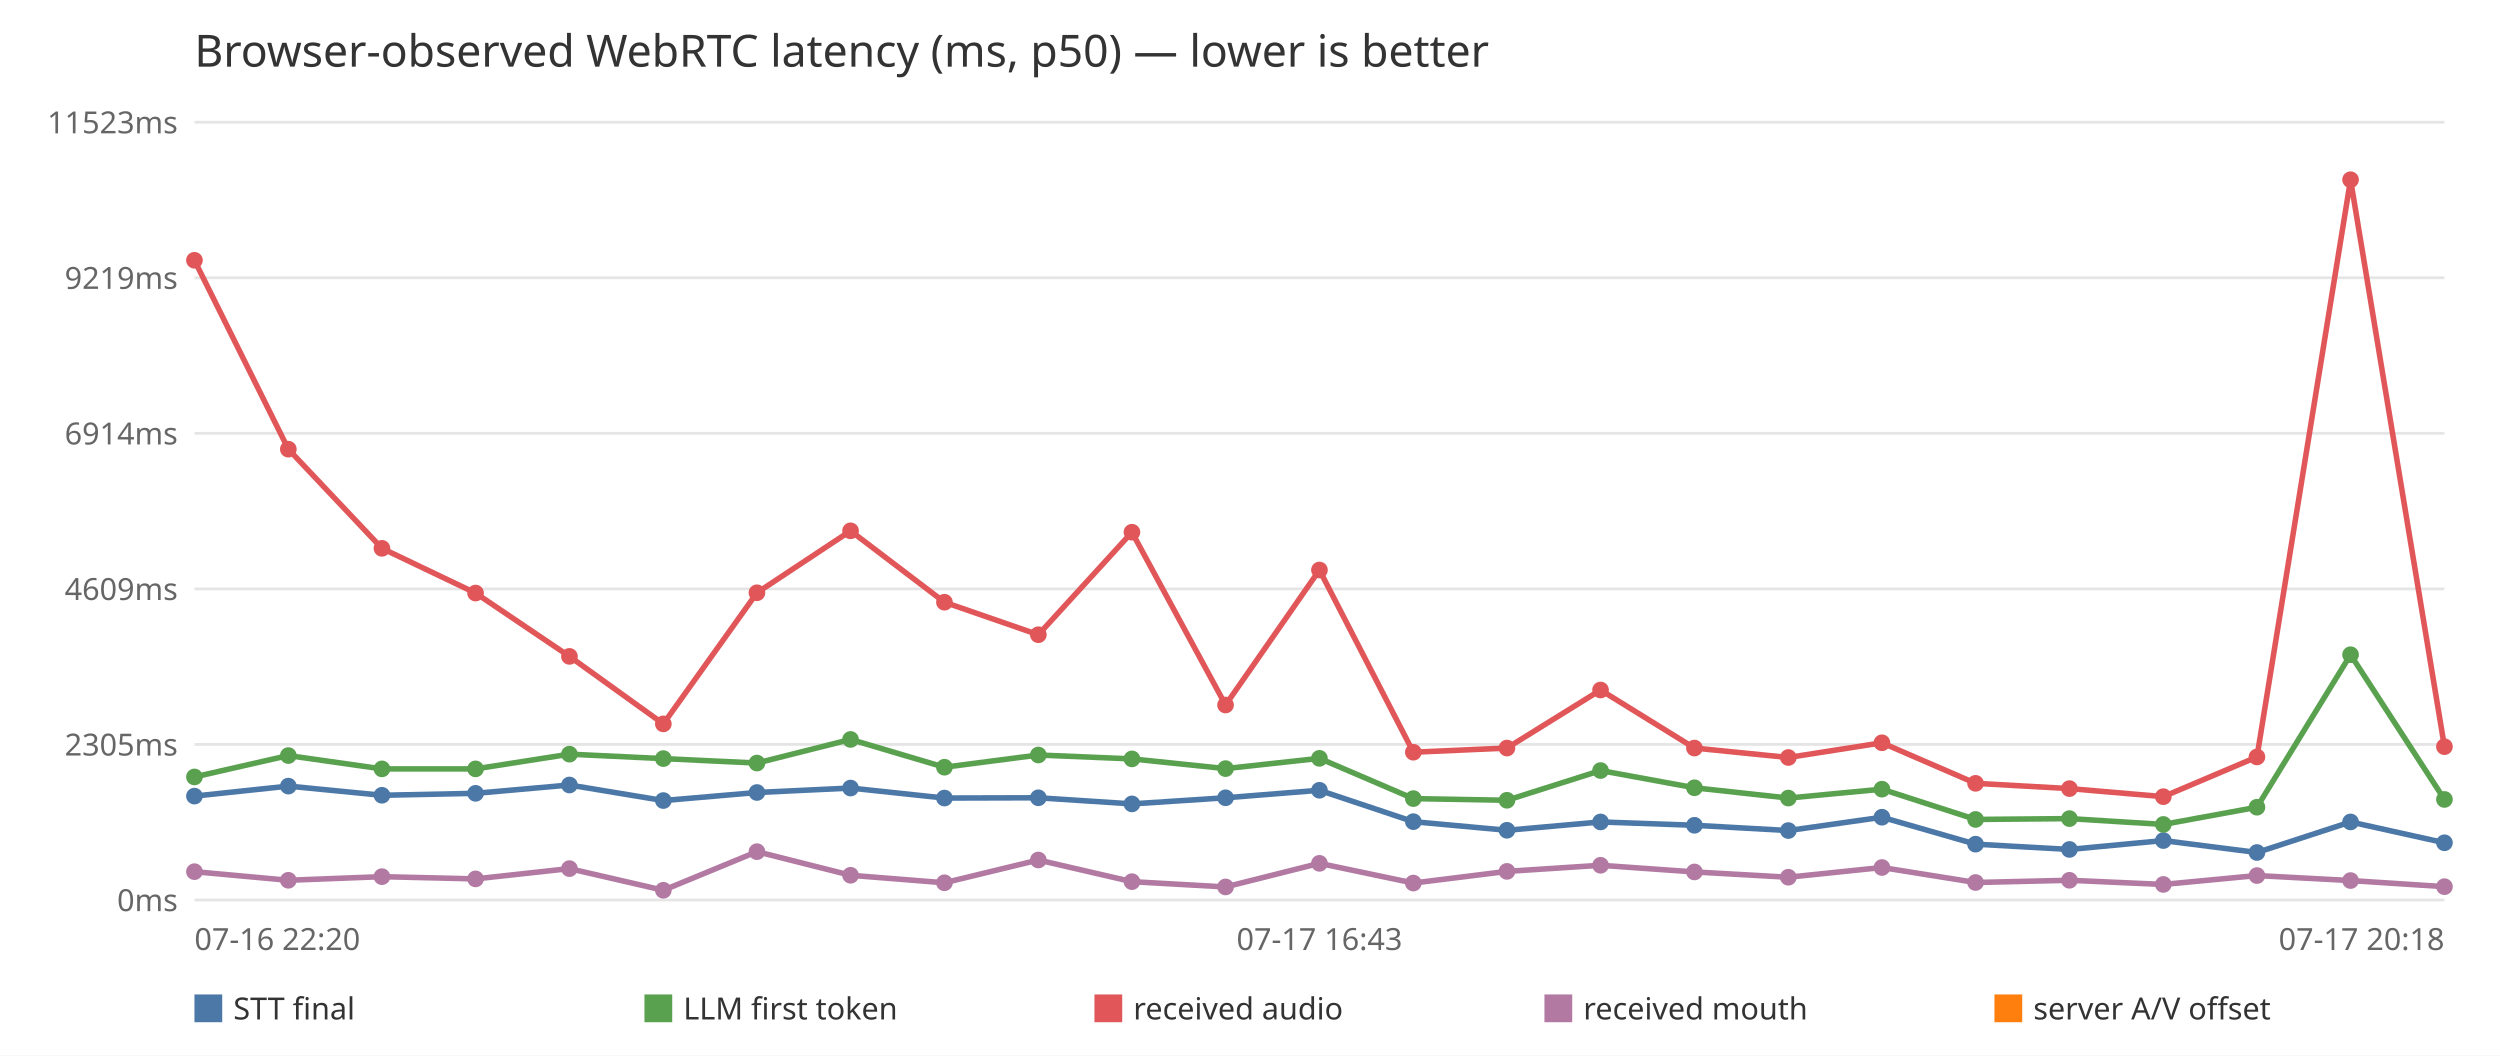
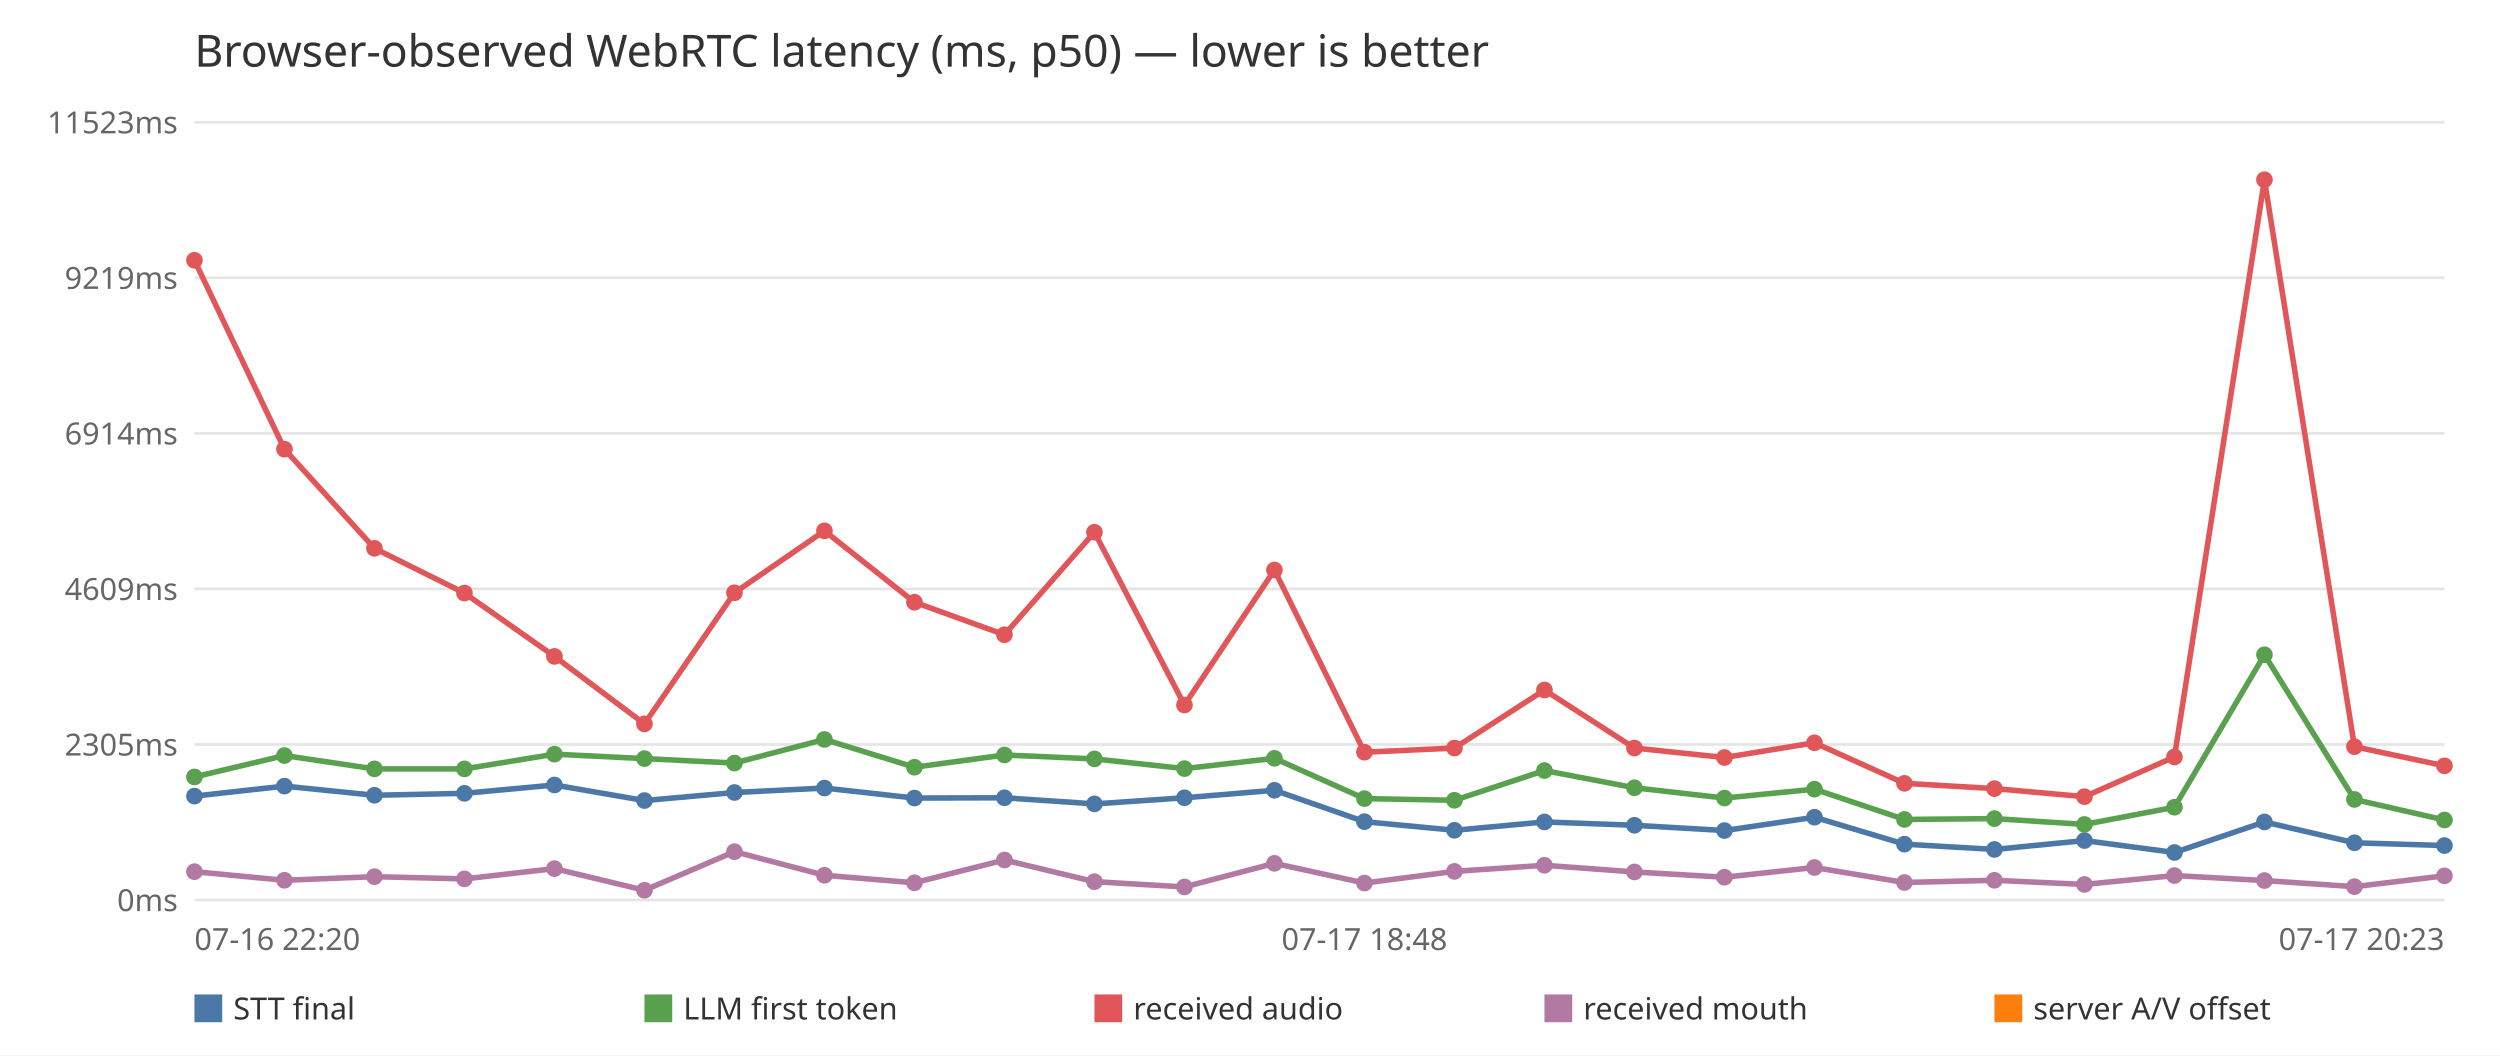
<svg xmlns="http://www.w3.org/2000/svg" width="900" height="380" viewBox="0 0 900 380" font-family="sans-serif">
  <rect width="900" height="380" fill="white" />
  <text x="70" y="24" font-size="16" fill="#333">Browser-observed WebRTC latency (ms, p50) — lower is better</text>
  <line x1="70" y1="324.0" x2="880" y2="324.0" stroke="#e5e5e5" />
  <text x="64" y="328.0" font-size="11" fill="#666" text-anchor="end">0ms</text>
  <line x1="70" y1="268.0" x2="880" y2="268.0" stroke="#e5e5e5" />
  <text x="64" y="272.0" font-size="11" fill="#666" text-anchor="end">2305ms</text>
  <line x1="70" y1="212.0" x2="880" y2="212.0" stroke="#e5e5e5" />
  <text x="64" y="216.0" font-size="11" fill="#666" text-anchor="end">4609ms</text>
  <line x1="70" y1="156.0" x2="880" y2="156.0" stroke="#e5e5e5" />
  <text x="64" y="160.0" font-size="11" fill="#666" text-anchor="end">6914ms</text>
  <line x1="70" y1="100.0" x2="880" y2="100.0" stroke="#e5e5e5" />
  <text x="64" y="104.0" font-size="11" fill="#666" text-anchor="end">9219ms</text>
  <line x1="70" y1="44.0" x2="880" y2="44.0" stroke="#e5e5e5" />
  <text x="64" y="48.0" font-size="11" fill="#666" text-anchor="end">11523ms</text>
  <text x="70.0" y="342" font-size="11" fill="#666" text-anchor="start">07-16 22:20</text>
-   <text x="475.0" y="342" font-size="11" fill="#666" text-anchor="middle">07-17 16:43</text>
-   <text x="880.0" y="342" font-size="11" fill="#666" text-anchor="end">07-17 20:18</text>
-   <polyline points="70.0,286.6 103.8,283.0 137.5,286.3 171.2,285.6 205.0,282.6 238.8,288.2 272.5,285.3 306.2,283.7 340.0,287.3 373.8,287.2 407.5,289.4 441.2,287.2 475.0,284.5 508.8,295.8 542.5,298.9 576.2,295.9 610.0,297.1 643.8,299.0 677.5,294.2 711.2,303.9 745.0,305.8 778.8,302.6 812.5,306.9 846.2,295.9 880.0,303.4" fill="none" stroke="#4c78a8" stroke-width="2" />
+   <text x="491.2" y="342" font-size="11" fill="#666" text-anchor="middle">07-17 18:48</text>
+   <text x="880.0" y="342" font-size="11" fill="#666" text-anchor="end">07-17 20:23</text>
+   <polyline points="70.0,286.6 102.4,283.0 134.8,286.3 167.2,285.6 199.6,282.6 232.0,288.2 264.4,285.3 296.8,283.7 329.2,287.3 361.6,287.2 394.0,289.4 426.4,287.2 458.8,284.5 491.2,295.8 523.6,298.9 556.0,295.9 588.4,297.1 620.8,299.0 653.2,294.2 685.6,303.9 718.0,305.8 750.4,302.6 782.8,306.9 815.2,295.9 847.6,303.4 880.0,304.4" fill="none" stroke="#4c78a8" stroke-width="2" />
  <circle cx="70.0" cy="286.6" r="3" fill="#4c78a8" />
-   <circle cx="103.8" cy="283.0" r="3" fill="#4c78a8" />
-   <circle cx="137.5" cy="286.3" r="3" fill="#4c78a8" />
-   <circle cx="171.2" cy="285.6" r="3" fill="#4c78a8" />
-   <circle cx="205.0" cy="282.6" r="3" fill="#4c78a8" />
-   <circle cx="238.8" cy="288.2" r="3" fill="#4c78a8" />
-   <circle cx="272.5" cy="285.3" r="3" fill="#4c78a8" />
-   <circle cx="306.2" cy="283.7" r="3" fill="#4c78a8" />
-   <circle cx="340.0" cy="287.3" r="3" fill="#4c78a8" />
-   <circle cx="373.8" cy="287.2" r="3" fill="#4c78a8" />
-   <circle cx="407.5" cy="289.4" r="3" fill="#4c78a8" />
-   <circle cx="441.2" cy="287.2" r="3" fill="#4c78a8" />
-   <circle cx="475.0" cy="284.5" r="3" fill="#4c78a8" />
-   <circle cx="508.8" cy="295.8" r="3" fill="#4c78a8" />
-   <circle cx="542.5" cy="298.9" r="3" fill="#4c78a8" />
-   <circle cx="576.2" cy="295.9" r="3" fill="#4c78a8" />
-   <circle cx="610.0" cy="297.1" r="3" fill="#4c78a8" />
-   <circle cx="643.8" cy="299.0" r="3" fill="#4c78a8" />
-   <circle cx="677.5" cy="294.2" r="3" fill="#4c78a8" />
-   <circle cx="711.2" cy="303.9" r="3" fill="#4c78a8" />
-   <circle cx="745.0" cy="305.8" r="3" fill="#4c78a8" />
-   <circle cx="778.8" cy="302.6" r="3" fill="#4c78a8" />
-   <circle cx="812.5" cy="306.9" r="3" fill="#4c78a8" />
-   <circle cx="846.2" cy="295.9" r="3" fill="#4c78a8" />
-   <circle cx="880.0" cy="303.4" r="3" fill="#4c78a8" />
+   <circle cx="102.4" cy="283.0" r="3" fill="#4c78a8" />
+   <circle cx="134.8" cy="286.3" r="3" fill="#4c78a8" />
+   <circle cx="167.2" cy="285.6" r="3" fill="#4c78a8" />
+   <circle cx="199.6" cy="282.6" r="3" fill="#4c78a8" />
+   <circle cx="232.0" cy="288.2" r="3" fill="#4c78a8" />
+   <circle cx="264.4" cy="285.3" r="3" fill="#4c78a8" />
+   <circle cx="296.8" cy="283.7" r="3" fill="#4c78a8" />
+   <circle cx="329.2" cy="287.3" r="3" fill="#4c78a8" />
+   <circle cx="361.6" cy="287.2" r="3" fill="#4c78a8" />
+   <circle cx="394.0" cy="289.4" r="3" fill="#4c78a8" />
+   <circle cx="426.4" cy="287.2" r="3" fill="#4c78a8" />
+   <circle cx="458.8" cy="284.5" r="3" fill="#4c78a8" />
+   <circle cx="491.2" cy="295.8" r="3" fill="#4c78a8" />
+   <circle cx="523.6" cy="298.9" r="3" fill="#4c78a8" />
+   <circle cx="556.0" cy="295.9" r="3" fill="#4c78a8" />
+   <circle cx="588.4" cy="297.1" r="3" fill="#4c78a8" />
+   <circle cx="620.8" cy="299.0" r="3" fill="#4c78a8" />
+   <circle cx="653.2" cy="294.2" r="3" fill="#4c78a8" />
+   <circle cx="685.6" cy="303.9" r="3" fill="#4c78a8" />
+   <circle cx="718.0" cy="305.8" r="3" fill="#4c78a8" />
+   <circle cx="750.4" cy="302.6" r="3" fill="#4c78a8" />
+   <circle cx="782.8" cy="306.9" r="3" fill="#4c78a8" />
+   <circle cx="815.2" cy="295.9" r="3" fill="#4c78a8" />
+   <circle cx="847.6" cy="303.4" r="3" fill="#4c78a8" />
+   <circle cx="880.0" cy="304.4" r="3" fill="#4c78a8" />
  <rect x="70.0" y="358" width="10" height="10" fill="#4c78a8" />
  <text x="84.0" y="367" font-size="11" fill="#333">STT final</text>
-   <polyline points="70.0,279.7 103.8,272.0 137.5,276.8 171.2,276.8 205.0,271.5 238.8,273.1 272.5,274.7 306.2,266.2 340.0,276.2 373.8,271.8 407.5,273.2 441.2,276.7 475.0,273.0 508.8,287.5 542.5,288.1 576.2,277.4 610.0,283.6 643.8,287.3 677.5,284.1 711.2,295.0 745.0,294.7 778.8,296.8 812.5,290.6 846.2,235.7 880.0,287.8" fill="none" stroke="#59a14f" stroke-width="2" />
+   <polyline points="70.0,279.7 102.4,272.0 134.8,276.8 167.2,276.8 199.6,271.5 232.0,273.1 264.4,274.7 296.8,266.2 329.2,276.2 361.6,271.8 394.0,273.2 426.4,276.7 458.8,273.0 491.2,287.5 523.6,288.1 556.0,277.4 588.4,283.6 620.8,287.3 653.2,284.1 685.6,295.0 718.0,294.7 750.4,296.8 782.8,290.6 815.2,235.7 847.6,287.8 880.0,295.2" fill="none" stroke="#59a14f" stroke-width="2" />
  <circle cx="70.0" cy="279.7" r="3" fill="#59a14f" />
-   <circle cx="103.8" cy="272.0" r="3" fill="#59a14f" />
-   <circle cx="137.5" cy="276.8" r="3" fill="#59a14f" />
-   <circle cx="171.2" cy="276.8" r="3" fill="#59a14f" />
-   <circle cx="205.0" cy="271.5" r="3" fill="#59a14f" />
-   <circle cx="238.8" cy="273.1" r="3" fill="#59a14f" />
-   <circle cx="272.5" cy="274.7" r="3" fill="#59a14f" />
-   <circle cx="306.2" cy="266.2" r="3" fill="#59a14f" />
-   <circle cx="340.0" cy="276.2" r="3" fill="#59a14f" />
-   <circle cx="373.8" cy="271.8" r="3" fill="#59a14f" />
-   <circle cx="407.5" cy="273.2" r="3" fill="#59a14f" />
-   <circle cx="441.2" cy="276.7" r="3" fill="#59a14f" />
-   <circle cx="475.0" cy="273.0" r="3" fill="#59a14f" />
-   <circle cx="508.8" cy="287.5" r="3" fill="#59a14f" />
-   <circle cx="542.5" cy="288.1" r="3" fill="#59a14f" />
-   <circle cx="576.2" cy="277.4" r="3" fill="#59a14f" />
-   <circle cx="610.0" cy="283.6" r="3" fill="#59a14f" />
-   <circle cx="643.8" cy="287.3" r="3" fill="#59a14f" />
-   <circle cx="677.5" cy="284.1" r="3" fill="#59a14f" />
-   <circle cx="711.2" cy="295.0" r="3" fill="#59a14f" />
-   <circle cx="745.0" cy="294.7" r="3" fill="#59a14f" />
-   <circle cx="778.8" cy="296.8" r="3" fill="#59a14f" />
-   <circle cx="812.5" cy="290.6" r="3" fill="#59a14f" />
-   <circle cx="846.2" cy="235.7" r="3" fill="#59a14f" />
-   <circle cx="880.0" cy="287.8" r="3" fill="#59a14f" />
+   <circle cx="102.4" cy="272.0" r="3" fill="#59a14f" />
+   <circle cx="134.8" cy="276.8" r="3" fill="#59a14f" />
+   <circle cx="167.2" cy="276.8" r="3" fill="#59a14f" />
+   <circle cx="199.6" cy="271.5" r="3" fill="#59a14f" />
+   <circle cx="232.0" cy="273.1" r="3" fill="#59a14f" />
+   <circle cx="264.4" cy="274.7" r="3" fill="#59a14f" />
+   <circle cx="296.8" cy="266.2" r="3" fill="#59a14f" />
+   <circle cx="329.2" cy="276.2" r="3" fill="#59a14f" />
+   <circle cx="361.6" cy="271.8" r="3" fill="#59a14f" />
+   <circle cx="394.0" cy="273.2" r="3" fill="#59a14f" />
+   <circle cx="426.4" cy="276.7" r="3" fill="#59a14f" />
+   <circle cx="458.8" cy="273.0" r="3" fill="#59a14f" />
+   <circle cx="491.2" cy="287.5" r="3" fill="#59a14f" />
+   <circle cx="523.6" cy="288.1" r="3" fill="#59a14f" />
+   <circle cx="556.0" cy="277.4" r="3" fill="#59a14f" />
+   <circle cx="588.4" cy="283.6" r="3" fill="#59a14f" />
+   <circle cx="620.8" cy="287.3" r="3" fill="#59a14f" />
+   <circle cx="653.2" cy="284.1" r="3" fill="#59a14f" />
+   <circle cx="685.6" cy="295.0" r="3" fill="#59a14f" />
+   <circle cx="718.0" cy="294.7" r="3" fill="#59a14f" />
+   <circle cx="750.4" cy="296.8" r="3" fill="#59a14f" />
+   <circle cx="782.8" cy="290.6" r="3" fill="#59a14f" />
+   <circle cx="815.2" cy="235.7" r="3" fill="#59a14f" />
+   <circle cx="847.6" cy="287.8" r="3" fill="#59a14f" />
+   <circle cx="880.0" cy="295.2" r="3" fill="#59a14f" />
  <rect x="232.0" y="358" width="10" height="10" fill="#59a14f" />
  <text x="246.0" y="367" font-size="11" fill="#333">LLM first token</text>
-   <polyline points="70.0,93.7 103.8,161.7 137.5,197.4 171.2,213.5 205.0,236.3 238.8,260.6 272.5,213.4 306.2,191.1 340.0,216.8 373.8,228.5 407.5,191.6 441.2,253.8 475.0,205.2 508.8,270.8 542.5,269.3 576.2,248.4 610.0,269.3 643.8,272.7 677.5,267.4 711.2,282.0 745.0,283.9 778.8,286.8 812.5,272.5 846.2,64.7 880.0,268.8" fill="none" stroke="#e15759" stroke-width="2" />
+   <polyline points="70.0,93.7 102.4,161.7 134.8,197.4 167.2,213.5 199.6,236.3 232.0,260.6 264.4,213.4 296.8,191.1 329.2,216.8 361.6,228.5 394.0,191.6 426.4,253.8 458.8,205.2 491.2,270.8 523.6,269.3 556.0,248.4 588.4,269.3 620.8,272.7 653.2,267.4 685.6,282.0 718.0,283.9 750.4,286.8 782.8,272.5 815.2,64.7 847.6,268.8 880.0,275.7" fill="none" stroke="#e15759" stroke-width="2" />
  <circle cx="70.0" cy="93.7" r="3" fill="#e15759" />
-   <circle cx="103.8" cy="161.7" r="3" fill="#e15759" />
-   <circle cx="137.5" cy="197.4" r="3" fill="#e15759" />
-   <circle cx="171.2" cy="213.5" r="3" fill="#e15759" />
-   <circle cx="205.0" cy="236.3" r="3" fill="#e15759" />
-   <circle cx="238.8" cy="260.6" r="3" fill="#e15759" />
-   <circle cx="272.5" cy="213.4" r="3" fill="#e15759" />
-   <circle cx="306.2" cy="191.1" r="3" fill="#e15759" />
-   <circle cx="340.0" cy="216.8" r="3" fill="#e15759" />
-   <circle cx="373.8" cy="228.5" r="3" fill="#e15759" />
-   <circle cx="407.5" cy="191.6" r="3" fill="#e15759" />
-   <circle cx="441.2" cy="253.8" r="3" fill="#e15759" />
-   <circle cx="475.0" cy="205.2" r="3" fill="#e15759" />
-   <circle cx="508.8" cy="270.8" r="3" fill="#e15759" />
-   <circle cx="542.5" cy="269.3" r="3" fill="#e15759" />
-   <circle cx="576.2" cy="248.4" r="3" fill="#e15759" />
-   <circle cx="610.0" cy="269.3" r="3" fill="#e15759" />
-   <circle cx="643.8" cy="272.7" r="3" fill="#e15759" />
-   <circle cx="677.5" cy="267.4" r="3" fill="#e15759" />
-   <circle cx="711.2" cy="282.0" r="3" fill="#e15759" />
-   <circle cx="745.0" cy="283.9" r="3" fill="#e15759" />
-   <circle cx="778.8" cy="286.8" r="3" fill="#e15759" />
-   <circle cx="812.5" cy="272.5" r="3" fill="#e15759" />
-   <circle cx="846.2" cy="64.7" r="3" fill="#e15759" />
-   <circle cx="880.0" cy="268.8" r="3" fill="#e15759" />
+   <circle cx="102.4" cy="161.7" r="3" fill="#e15759" />
+   <circle cx="134.8" cy="197.4" r="3" fill="#e15759" />
+   <circle cx="167.2" cy="213.5" r="3" fill="#e15759" />
+   <circle cx="199.6" cy="236.3" r="3" fill="#e15759" />
+   <circle cx="232.0" cy="260.6" r="3" fill="#e15759" />
+   <circle cx="264.4" cy="213.4" r="3" fill="#e15759" />
+   <circle cx="296.8" cy="191.1" r="3" fill="#e15759" />
+   <circle cx="329.2" cy="216.8" r="3" fill="#e15759" />
+   <circle cx="361.6" cy="228.5" r="3" fill="#e15759" />
+   <circle cx="394.0" cy="191.6" r="3" fill="#e15759" />
+   <circle cx="426.4" cy="253.8" r="3" fill="#e15759" />
+   <circle cx="458.8" cy="205.2" r="3" fill="#e15759" />
+   <circle cx="491.2" cy="270.8" r="3" fill="#e15759" />
+   <circle cx="523.6" cy="269.3" r="3" fill="#e15759" />
+   <circle cx="556.0" cy="248.4" r="3" fill="#e15759" />
+   <circle cx="588.4" cy="269.3" r="3" fill="#e15759" />
+   <circle cx="620.8" cy="272.7" r="3" fill="#e15759" />
+   <circle cx="653.2" cy="267.4" r="3" fill="#e15759" />
+   <circle cx="685.6" cy="282.0" r="3" fill="#e15759" />
+   <circle cx="718.0" cy="283.9" r="3" fill="#e15759" />
+   <circle cx="750.4" cy="286.8" r="3" fill="#e15759" />
+   <circle cx="782.8" cy="272.5" r="3" fill="#e15759" />
+   <circle cx="815.2" cy="64.7" r="3" fill="#e15759" />
+   <circle cx="847.6" cy="268.8" r="3" fill="#e15759" />
+   <circle cx="880.0" cy="275.7" r="3" fill="#e15759" />
  <rect x="394.0" y="358" width="10" height="10" fill="#e15759" />
  <text x="408.0" y="367" font-size="11" fill="#333">received audio</text>
-   <polyline points="70.0,313.8 103.8,316.9 137.5,315.6 171.2,316.4 205.0,312.7 238.8,320.5 272.5,306.6 306.2,315.1 340.0,317.8 373.8,309.6 407.5,317.4 441.2,319.3 475.0,310.8 508.8,317.9 542.5,313.7 576.2,311.5 610.0,313.9 643.8,315.8 677.5,312.3 711.2,317.7 745.0,316.9 778.8,318.4 812.5,315.2 846.2,317.0 880.0,319.2" fill="none" stroke="#b279a2" stroke-width="2" />
+   <polyline points="70.0,313.8 102.4,316.9 134.8,315.6 167.2,316.4 199.6,312.7 232.0,320.5 264.4,306.6 296.8,315.1 329.2,317.8 361.6,309.6 394.0,317.4 426.4,319.3 458.8,310.8 491.2,317.9 523.6,313.7 556.0,311.5 588.4,313.9 620.8,315.8 653.2,312.3 685.6,317.7 718.0,316.9 750.4,318.4 782.8,315.2 815.2,317.0 847.6,319.2 880.0,315.3" fill="none" stroke="#b279a2" stroke-width="2" />
  <circle cx="70.0" cy="313.8" r="3" fill="#b279a2" />
-   <circle cx="103.8" cy="316.9" r="3" fill="#b279a2" />
-   <circle cx="137.5" cy="315.6" r="3" fill="#b279a2" />
-   <circle cx="171.2" cy="316.4" r="3" fill="#b279a2" />
-   <circle cx="205.0" cy="312.7" r="3" fill="#b279a2" />
-   <circle cx="238.8" cy="320.5" r="3" fill="#b279a2" />
-   <circle cx="272.5" cy="306.6" r="3" fill="#b279a2" />
-   <circle cx="306.2" cy="315.1" r="3" fill="#b279a2" />
-   <circle cx="340.0" cy="317.8" r="3" fill="#b279a2" />
-   <circle cx="373.8" cy="309.6" r="3" fill="#b279a2" />
-   <circle cx="407.5" cy="317.4" r="3" fill="#b279a2" />
-   <circle cx="441.2" cy="319.3" r="3" fill="#b279a2" />
-   <circle cx="475.0" cy="310.8" r="3" fill="#b279a2" />
-   <circle cx="508.8" cy="317.9" r="3" fill="#b279a2" />
-   <circle cx="542.5" cy="313.7" r="3" fill="#b279a2" />
-   <circle cx="576.2" cy="311.5" r="3" fill="#b279a2" />
-   <circle cx="610.0" cy="313.9" r="3" fill="#b279a2" />
-   <circle cx="643.8" cy="315.8" r="3" fill="#b279a2" />
-   <circle cx="677.5" cy="312.3" r="3" fill="#b279a2" />
-   <circle cx="711.2" cy="317.7" r="3" fill="#b279a2" />
-   <circle cx="745.0" cy="316.9" r="3" fill="#b279a2" />
-   <circle cx="778.8" cy="318.4" r="3" fill="#b279a2" />
-   <circle cx="812.5" cy="315.2" r="3" fill="#b279a2" />
-   <circle cx="846.2" cy="317.0" r="3" fill="#b279a2" />
-   <circle cx="880.0" cy="319.2" r="3" fill="#b279a2" />
+   <circle cx="102.4" cy="316.9" r="3" fill="#b279a2" />
+   <circle cx="134.8" cy="315.6" r="3" fill="#b279a2" />
+   <circle cx="167.2" cy="316.4" r="3" fill="#b279a2" />
+   <circle cx="199.6" cy="312.7" r="3" fill="#b279a2" />
+   <circle cx="232.0" cy="320.5" r="3" fill="#b279a2" />
+   <circle cx="264.4" cy="306.6" r="3" fill="#b279a2" />
+   <circle cx="296.8" cy="315.1" r="3" fill="#b279a2" />
+   <circle cx="329.2" cy="317.8" r="3" fill="#b279a2" />
+   <circle cx="361.6" cy="309.6" r="3" fill="#b279a2" />
+   <circle cx="394.0" cy="317.4" r="3" fill="#b279a2" />
+   <circle cx="426.4" cy="319.3" r="3" fill="#b279a2" />
+   <circle cx="458.8" cy="310.8" r="3" fill="#b279a2" />
+   <circle cx="491.2" cy="317.9" r="3" fill="#b279a2" />
+   <circle cx="523.6" cy="313.7" r="3" fill="#b279a2" />
+   <circle cx="556.0" cy="311.5" r="3" fill="#b279a2" />
+   <circle cx="588.4" cy="313.9" r="3" fill="#b279a2" />
+   <circle cx="620.8" cy="315.8" r="3" fill="#b279a2" />
+   <circle cx="653.2" cy="312.3" r="3" fill="#b279a2" />
+   <circle cx="685.6" cy="317.7" r="3" fill="#b279a2" />
+   <circle cx="718.0" cy="316.9" r="3" fill="#b279a2" />
+   <circle cx="750.4" cy="318.4" r="3" fill="#b279a2" />
+   <circle cx="782.8" cy="315.2" r="3" fill="#b279a2" />
+   <circle cx="815.2" cy="317.0" r="3" fill="#b279a2" />
+   <circle cx="847.6" cy="319.2" r="3" fill="#b279a2" />
+   <circle cx="880.0" cy="315.3" r="3" fill="#b279a2" />
  <rect x="556.0" y="358" width="10" height="10" fill="#b279a2" />
  <text x="570.0" y="367" font-size="11" fill="#333">received mouth</text>
  <rect x="718.0" y="358" width="10" height="10" fill="#ff7f0e" />
  <text x="732.0" y="367" font-size="11" fill="#333">server A/V offset</text>
</svg>
